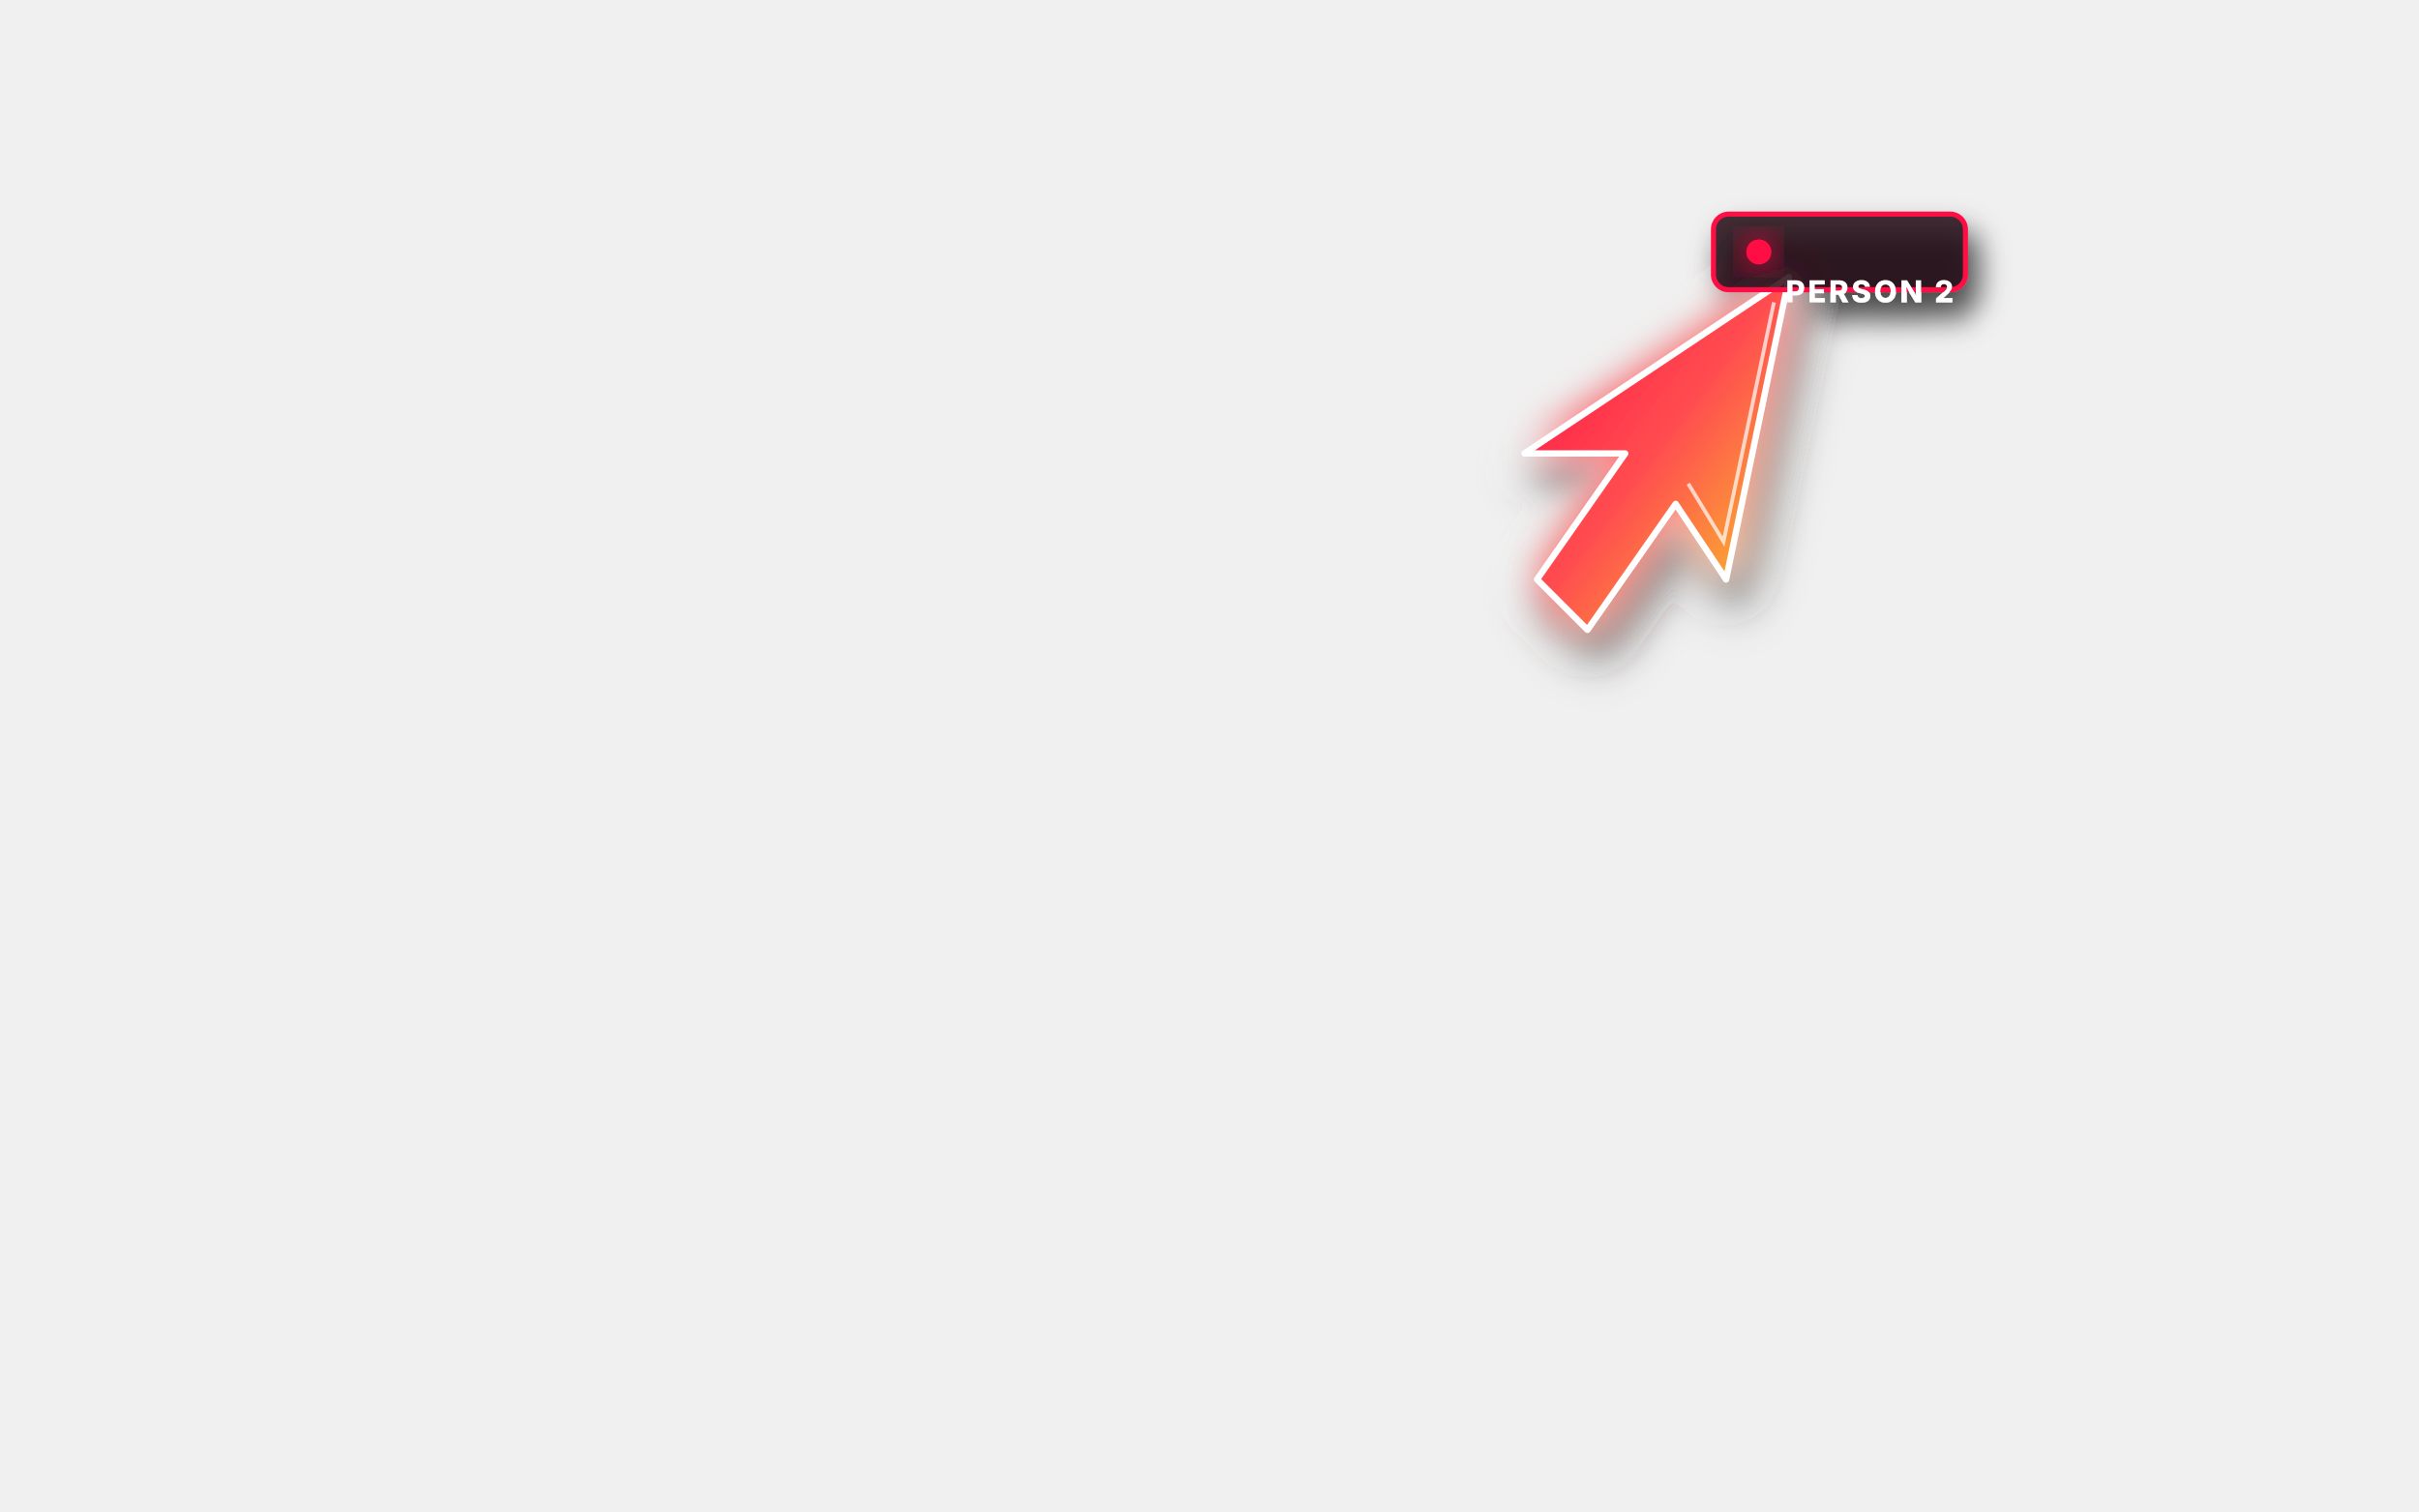
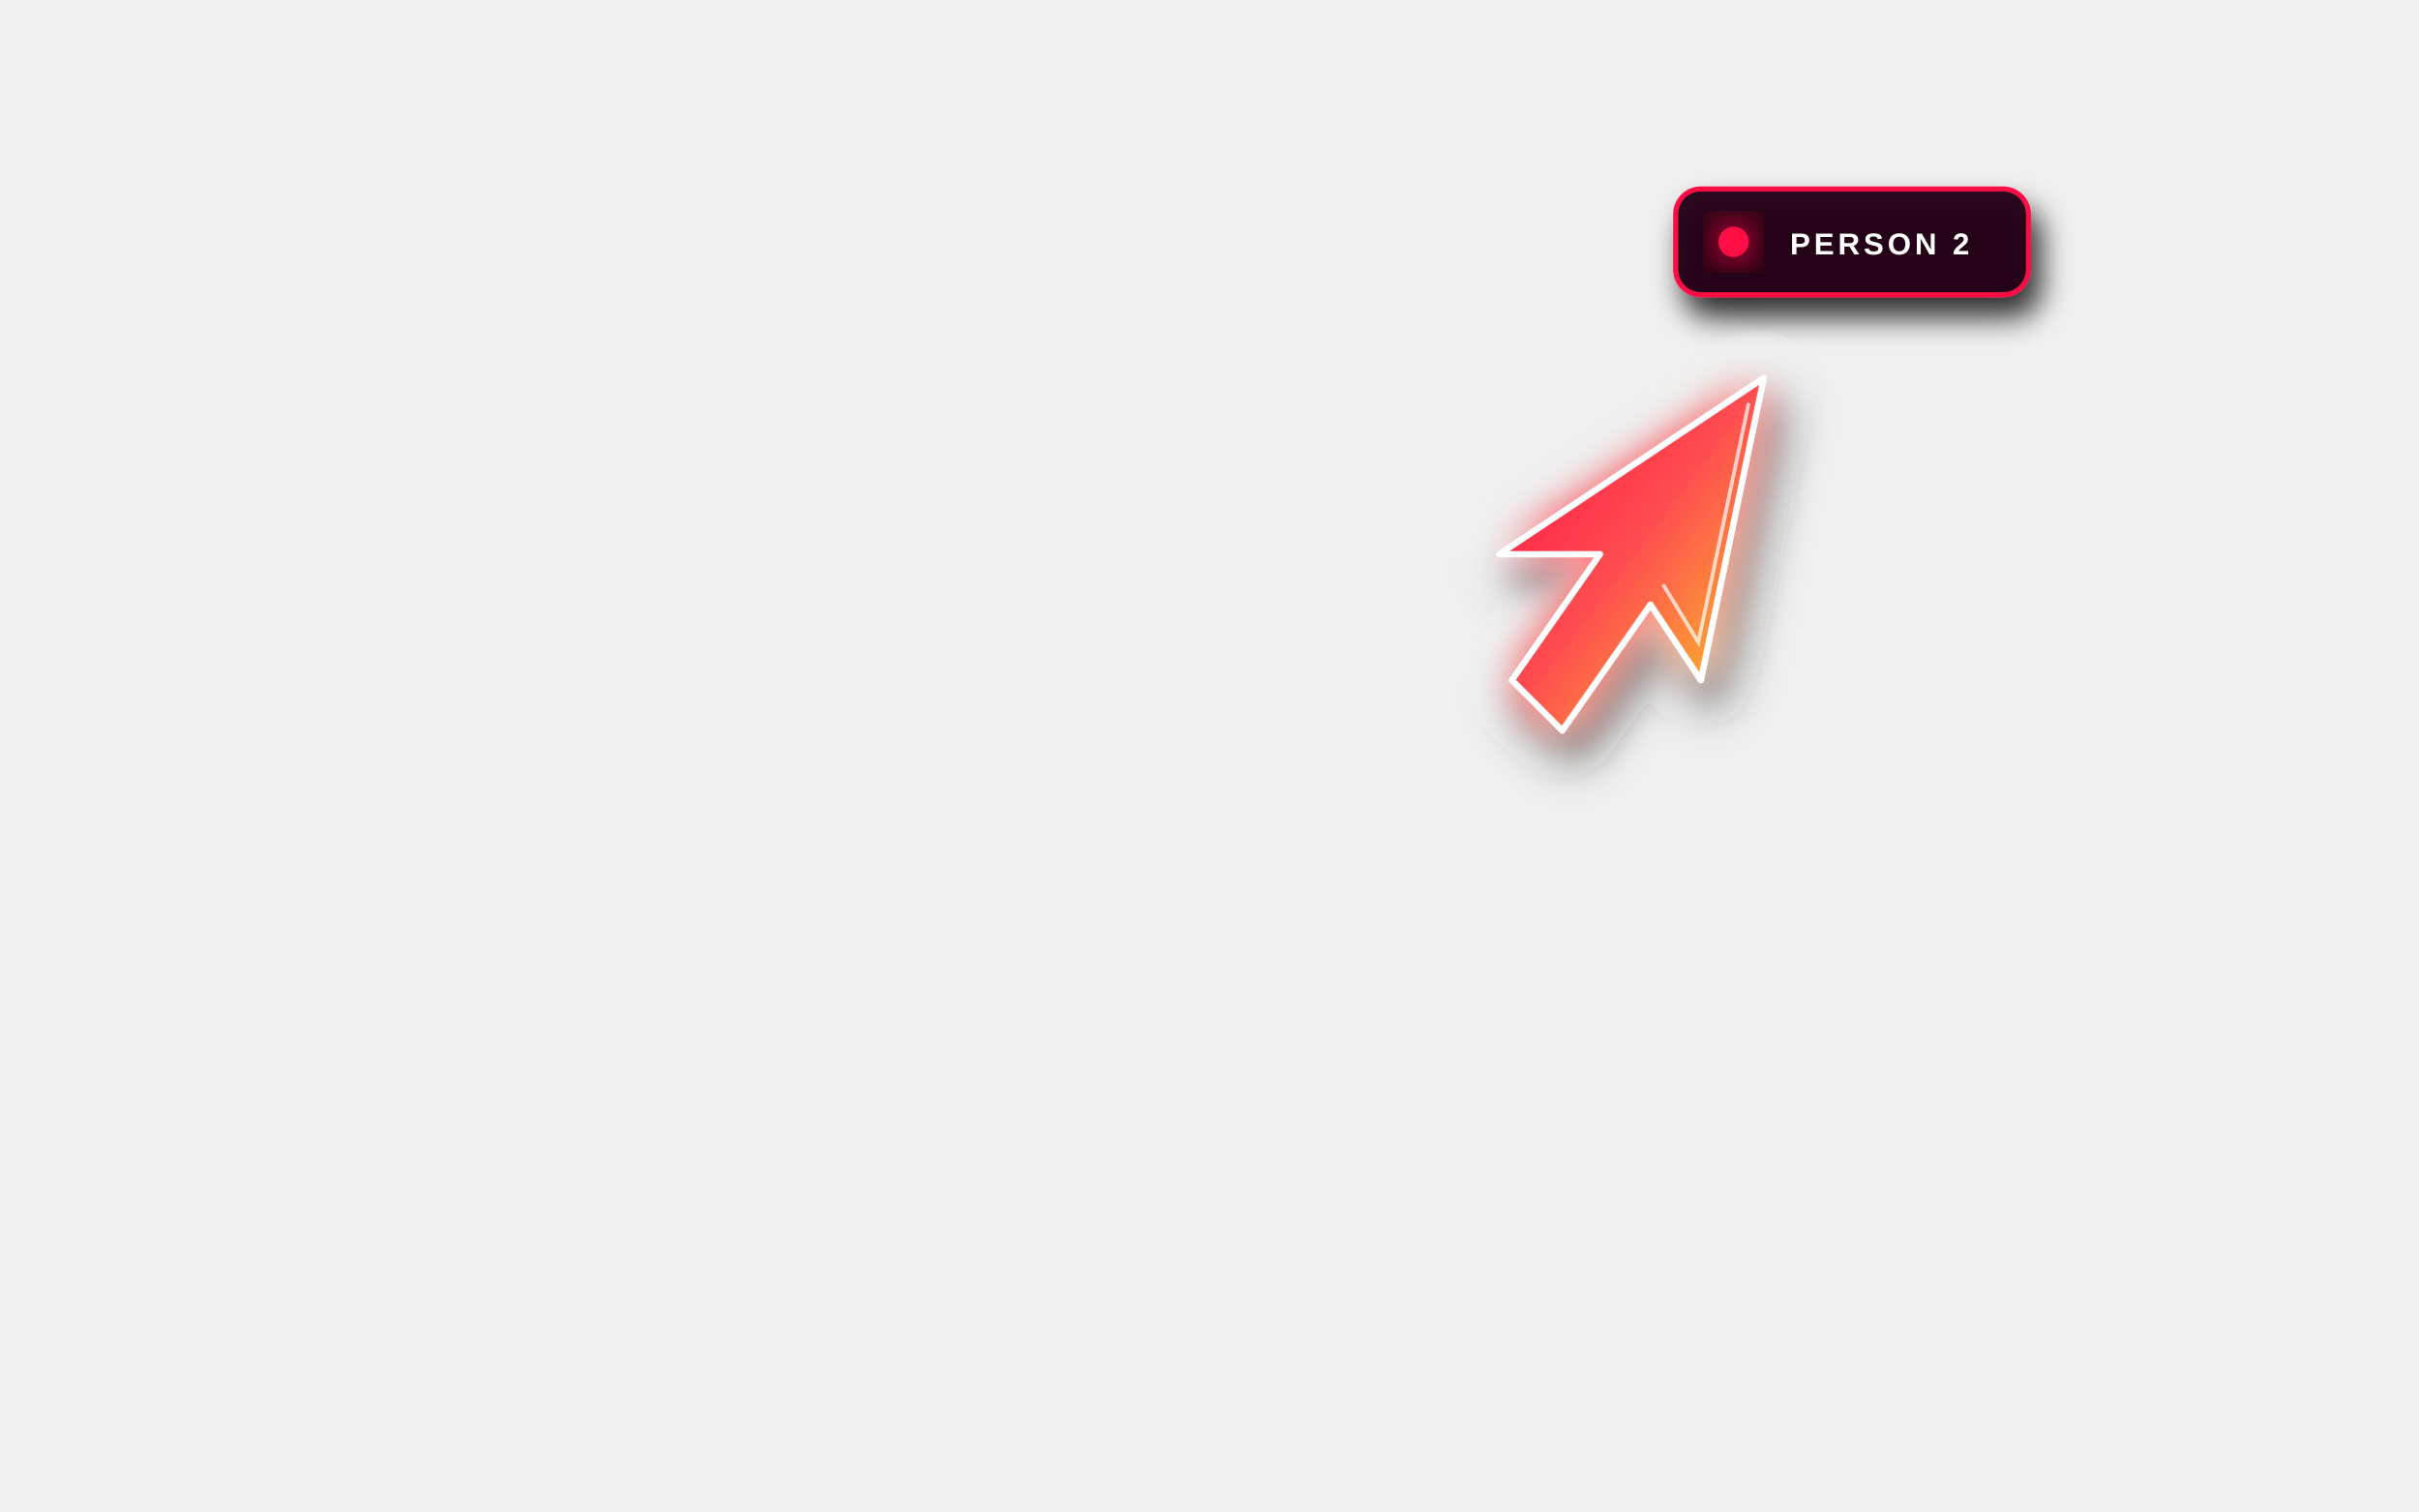
<svg xmlns="http://www.w3.org/2000/svg" viewBox="0 0 960 600" width="100%" height="100%">
  <defs>
    <filter id="glow-magenta" x="-50%" y="-50%" width="200%" height="200%">
      <feGaussianBlur stdDeviation="8" result="blur1" />
      <feGaussianBlur stdDeviation="3" result="blur2" />
      <feMerge>
        <feMergeNode in="blur1" />
        <feMergeNode in="blur2" />
        <feMergeNode in="SourceGraphic" />
      </feMerge>
    </filter>
    <filter id="drop-shadow" x="-30%" y="-30%" width="160%" height="160%">
-       <feDropShadow dx="4" dy="8" stdDeviation="6" flood-color="#000000" flood-opacity="0.8" />
+       <feDropShadow dx="4" dy="8" stdDeviation="6" flood-color="#000000" flood-opacity="0.85" />
    </filter>
    <linearGradient id="magenta-grad" x1="0%" y1="0%" x2="100%" y2="100%">
      <stop offset="0%" stop-color="#FF0844" />
      <stop offset="50%" stop-color="#FF4E50" />
      <stop offset="100%" stop-color="#F9D423" />
    </linearGradient>
  </defs>
  <g id="layer-04-magenta-cursor" filter="url(#drop-shadow)">
    <g filter="url(#glow-magenta)">
-       <polygon points="710,110 685,230 665,200 630,250 610,230 645,180 605,180" fill="url(#magenta-grad)" stroke="#ffffff" stroke-width="2.5" stroke-linejoin="round" />
-       <polyline points="704,120 684,215 670,192" stroke="#ffffff" stroke-width="1.5" stroke-opacity="0.7" fill="none" />
+       <polygon points="700,150 675,270 655,240 620,290 600,270 635,220 595,220" fill="url(#magenta-grad)" stroke="#ffffff" stroke-width="2.5" stroke-linejoin="round" />
+       <polyline points="694,160 674,255 660,232" stroke="#ffffff" stroke-width="1.5" stroke-opacity="0.7" fill="none" />
    </g>
    <g>
-       <rect x="680" y="85" width="100" height="30" rx="6" fill="#280a16" fill-opacity="0.85" stroke="#FF0844" stroke-width="2" />
-       <circle cx="698" cy="100" r="5" fill="#FF0844" filter="url(#glow-magenta)" />
-       <text x="742" y="120" font-family="'Segoe UI', 'Inter', sans-serif" font-size="12" font-weight="800" letter-spacing="1" fill="#ffffff" text-anchor="middle">PERSON 2</text>
+       <rect x="665" y="75" width="140" height="42" rx="10" fill="#240712" fill-opacity="0.95" stroke="#FF0844" stroke-width="2" />
+       <circle cx="688" cy="96" r="6" fill="#FF0844" filter="url(#glow-magenta)" />
+       <text x="746" y="101" font-family="'Segoe UI', Arial, sans-serif" font-size="12" font-weight="900" letter-spacing="1.5" fill="#ffffff" text-anchor="middle">PERSON 2</text>
    </g>
  </g>
</svg>
